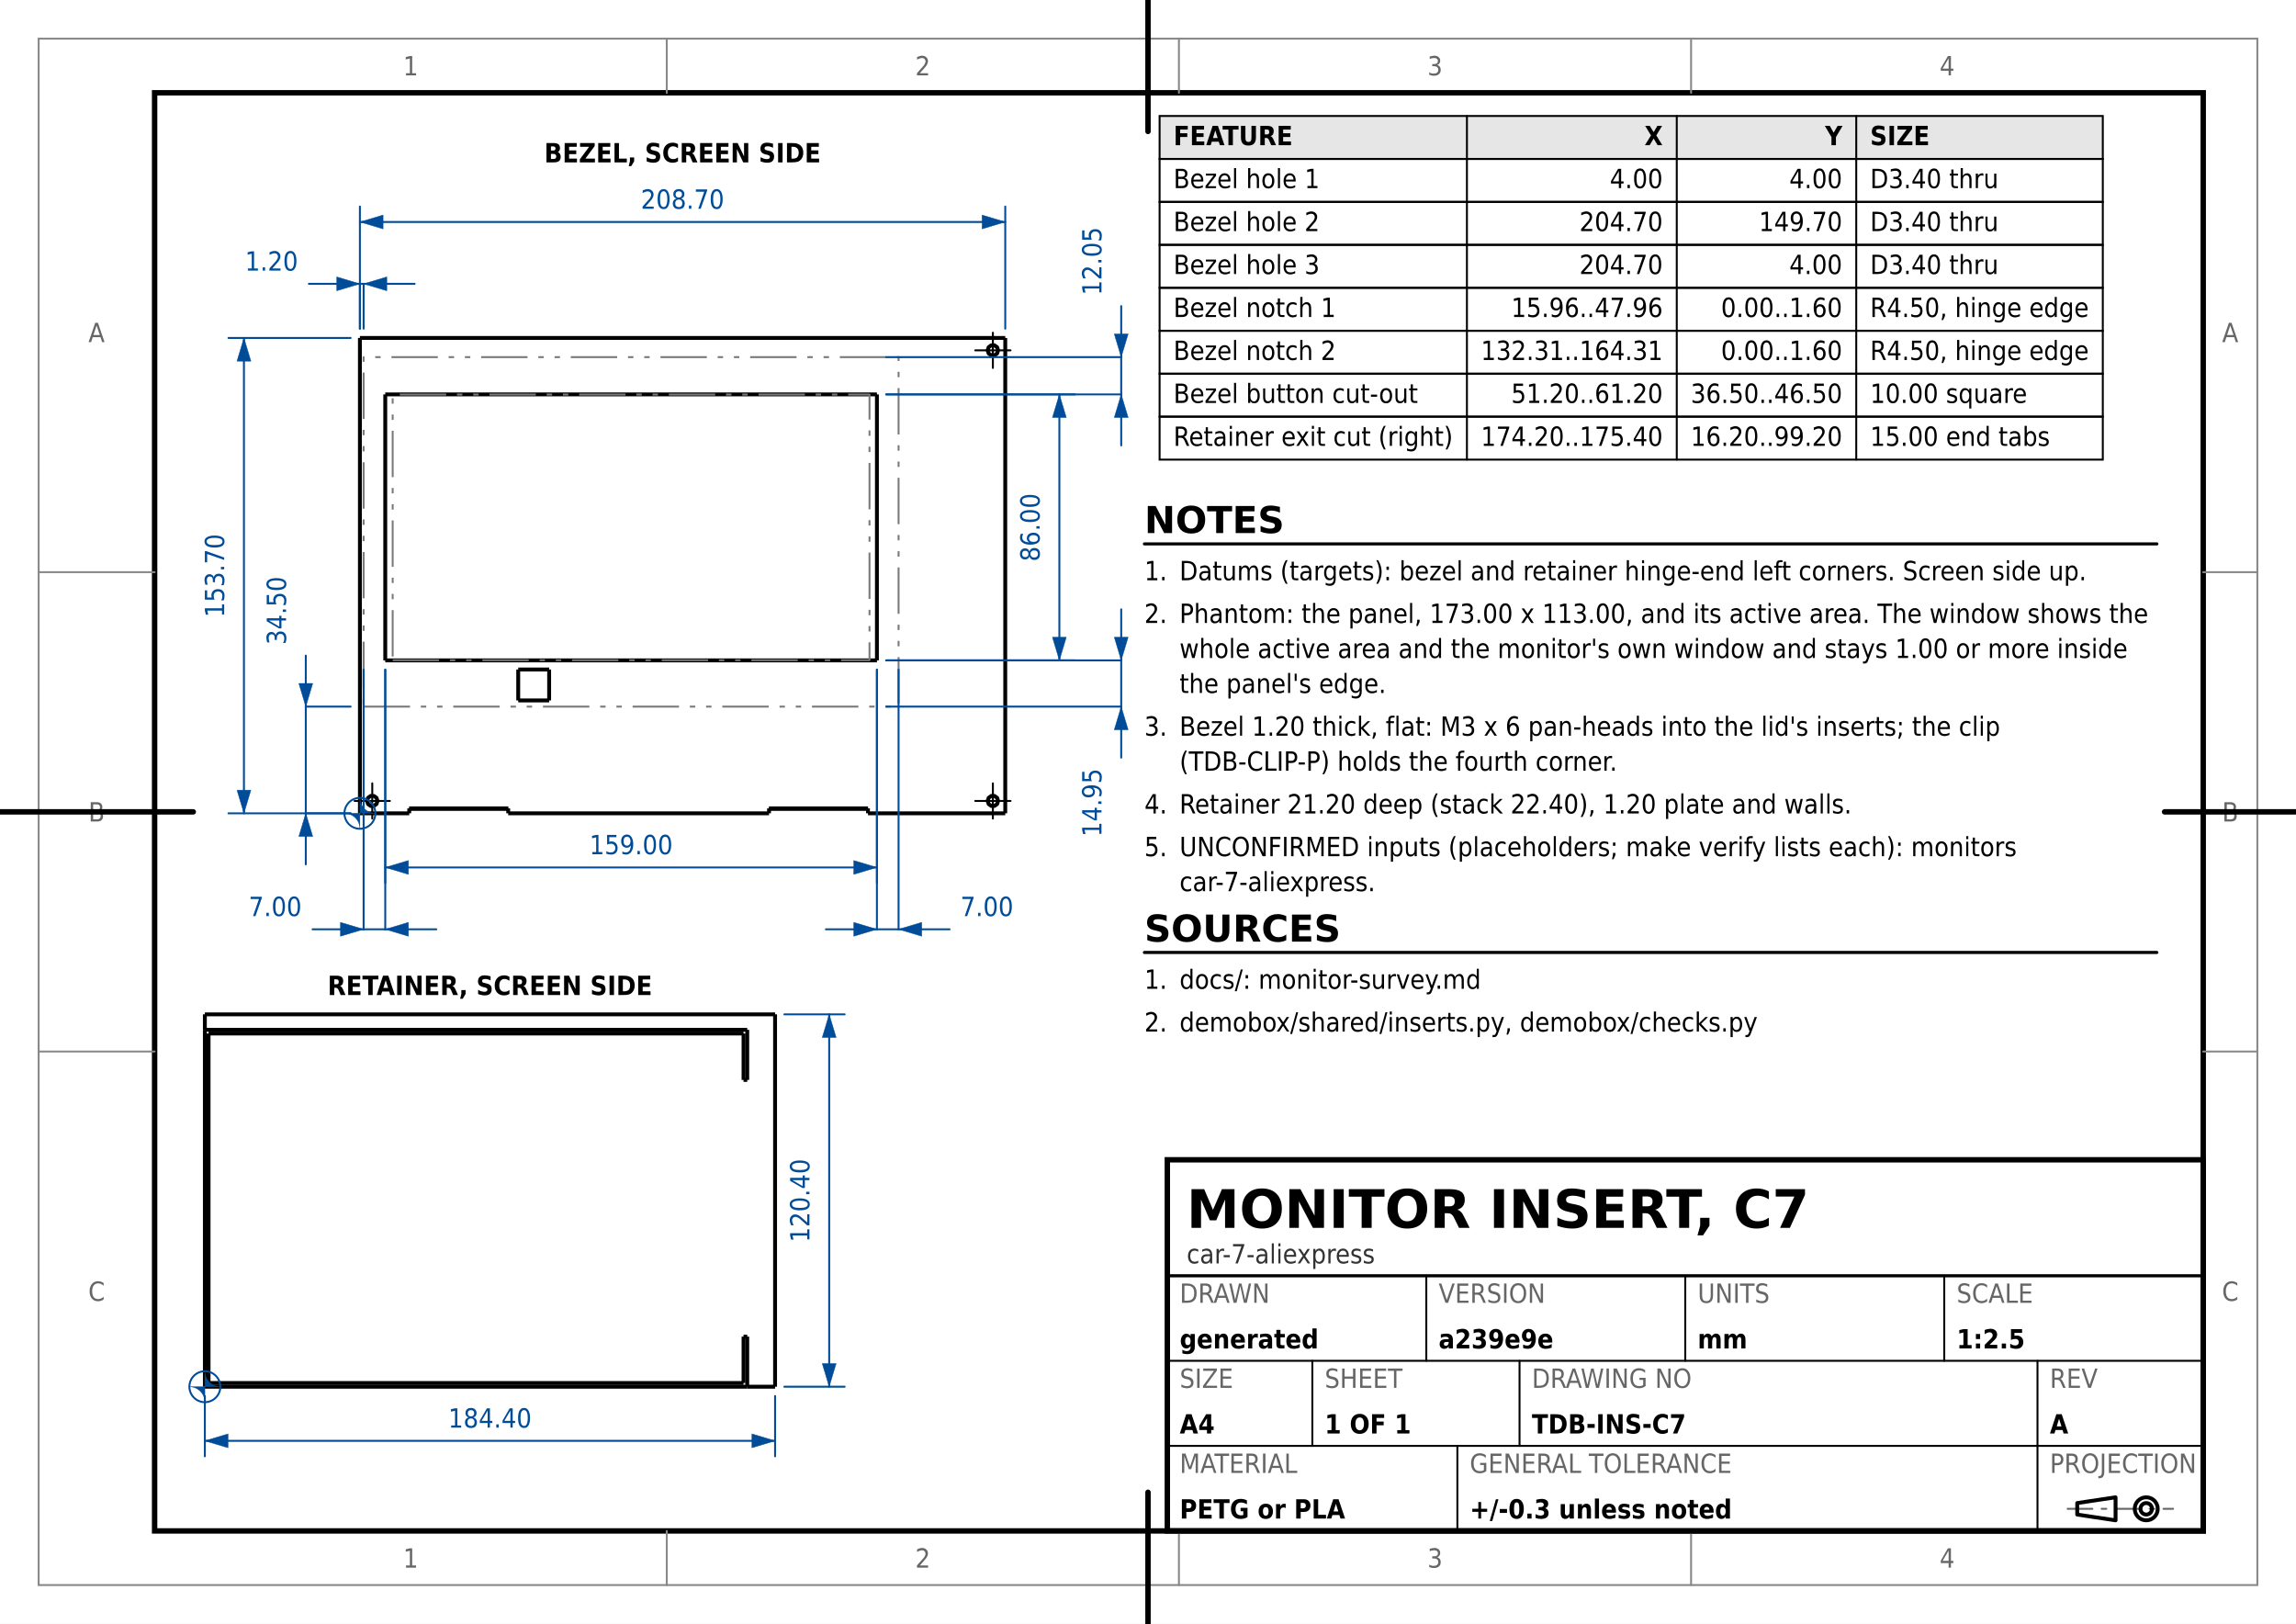
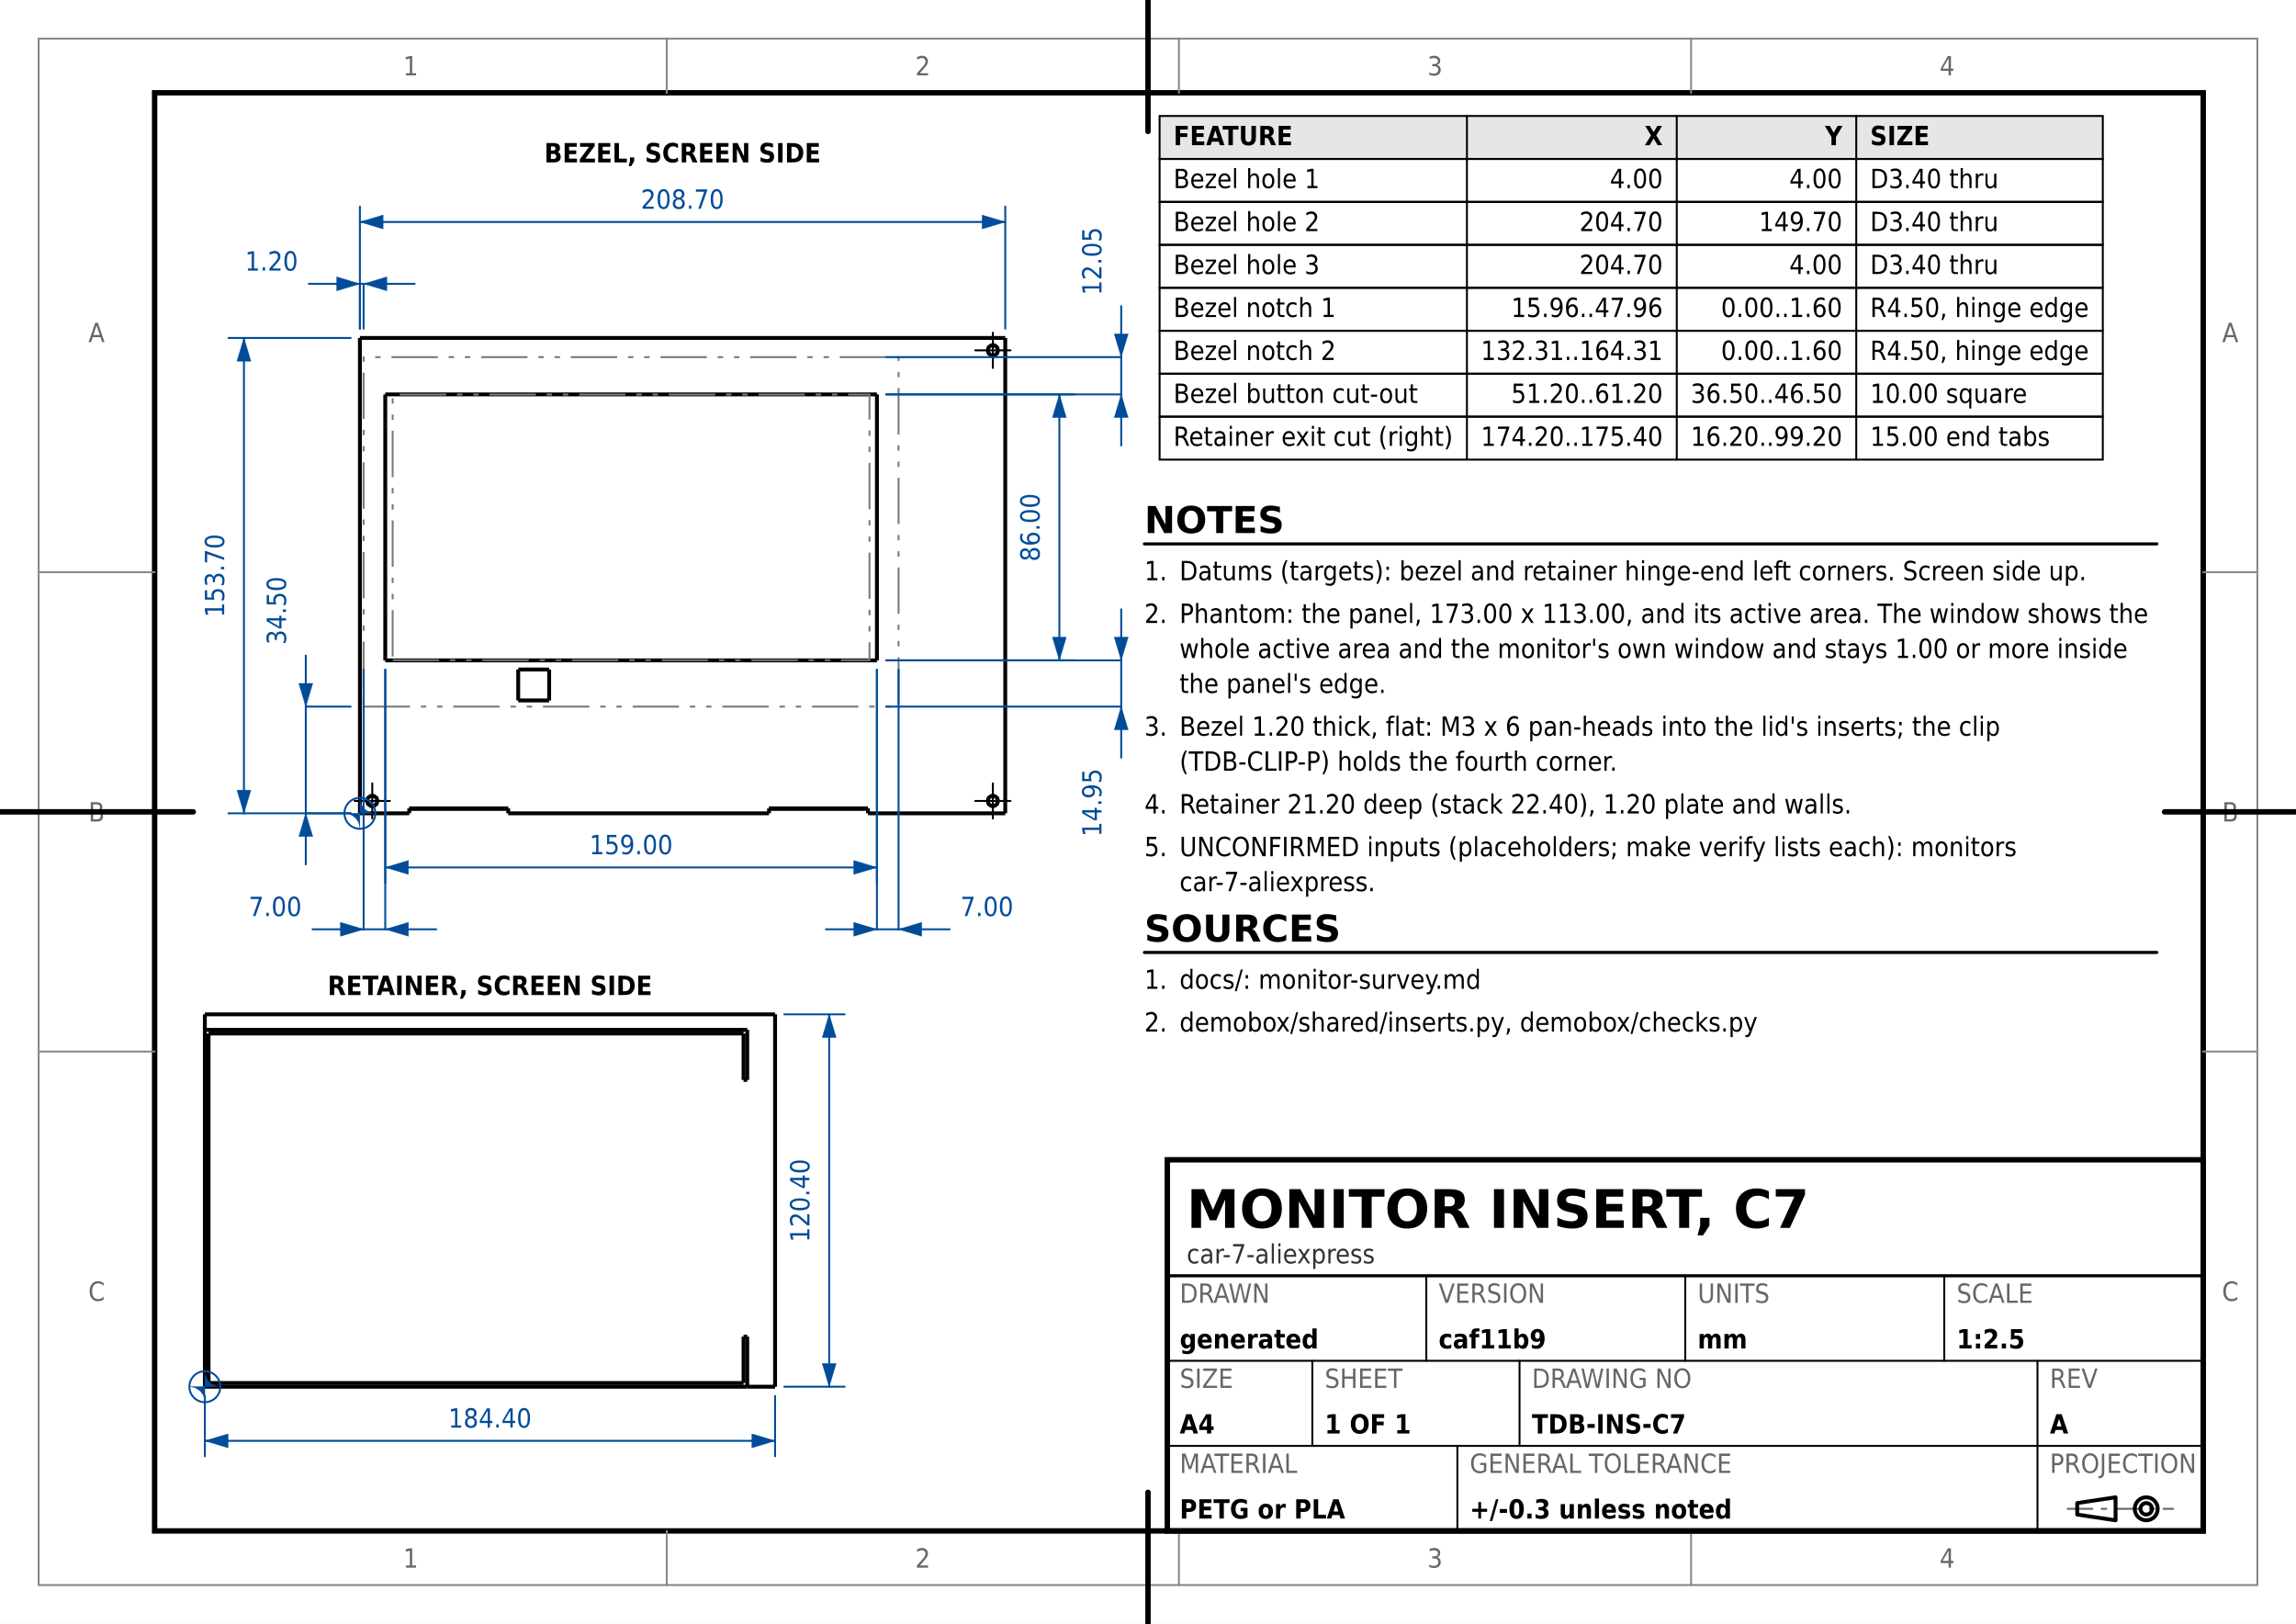
<svg xmlns="http://www.w3.org/2000/svg" version="1.1" width="297mm" height="210mm" viewBox="0 0 297 210">
  <rect width="100%" height="100%" fill="#ffffff" />
  <rect x="5" y="5" width="287" height="200" fill="none" stroke="#888888" stroke-width="0.25" />
  <rect x="20" y="12" width="265" height="186" fill="none" stroke="#000000" stroke-width="0.7" />
  <text x="53.125" y="202.75" font-family="DejaVu Sans Condensed, DejaVu Sans, Liberation Sans, sans-serif" font-size="3.429" fill="#666666" text-anchor="middle">1</text>
  <text x="53.125" y="9.75" font-family="DejaVu Sans Condensed, DejaVu Sans, Liberation Sans, sans-serif" font-size="3.429" fill="#666666" text-anchor="middle">1</text>
  <line x1="86.25" y1="205" x2="86.25" y2="198" stroke="#888888" stroke-width="0.25" stroke-linecap="round" />
  <line x1="86.25" y1="12" x2="86.25" y2="5" stroke="#888888" stroke-width="0.25" stroke-linecap="round" />
  <text x="119.375" y="202.75" font-family="DejaVu Sans Condensed, DejaVu Sans, Liberation Sans, sans-serif" font-size="3.429" fill="#666666" text-anchor="middle">2</text>
  <text x="119.375" y="9.75" font-family="DejaVu Sans Condensed, DejaVu Sans, Liberation Sans, sans-serif" font-size="3.429" fill="#666666" text-anchor="middle">2</text>
  <line x1="152.5" y1="205" x2="152.5" y2="198" stroke="#888888" stroke-width="0.25" stroke-linecap="round" />
  <line x1="152.5" y1="12" x2="152.5" y2="5" stroke="#888888" stroke-width="0.25" stroke-linecap="round" />
  <text x="185.625" y="202.75" font-family="DejaVu Sans Condensed, DejaVu Sans, Liberation Sans, sans-serif" font-size="3.429" fill="#666666" text-anchor="middle">3</text>
  <text x="185.625" y="9.75" font-family="DejaVu Sans Condensed, DejaVu Sans, Liberation Sans, sans-serif" font-size="3.429" fill="#666666" text-anchor="middle">3</text>
  <line x1="218.75" y1="205" x2="218.75" y2="198" stroke="#888888" stroke-width="0.25" stroke-linecap="round" />
  <line x1="218.75" y1="12" x2="218.75" y2="5" stroke="#888888" stroke-width="0.25" stroke-linecap="round" />
  <text x="251.875" y="202.75" font-family="DejaVu Sans Condensed, DejaVu Sans, Liberation Sans, sans-serif" font-size="3.429" fill="#666666" text-anchor="middle">4</text>
  <text x="251.875" y="9.75" font-family="DejaVu Sans Condensed, DejaVu Sans, Liberation Sans, sans-serif" font-size="3.429" fill="#666666" text-anchor="middle">4</text>
  <text x="12.5" y="168.25" font-family="DejaVu Sans Condensed, DejaVu Sans, Liberation Sans, sans-serif" font-size="3.429" fill="#666666" text-anchor="middle">C</text>
  <text x="288.5" y="168.25" font-family="DejaVu Sans Condensed, DejaVu Sans, Liberation Sans, sans-serif" font-size="3.429" fill="#666666" text-anchor="middle">C</text>
  <line x1="5" y1="136" x2="20" y2="136" stroke="#888888" stroke-width="0.25" stroke-linecap="round" />
  <line x1="285" y1="136" x2="292" y2="136" stroke="#888888" stroke-width="0.25" stroke-linecap="round" />
  <text x="12.5" y="106.25" font-family="DejaVu Sans Condensed, DejaVu Sans, Liberation Sans, sans-serif" font-size="3.429" fill="#666666" text-anchor="middle">B</text>
  <text x="288.5" y="106.25" font-family="DejaVu Sans Condensed, DejaVu Sans, Liberation Sans, sans-serif" font-size="3.429" fill="#666666" text-anchor="middle">B</text>
  <line x1="5" y1="74" x2="20" y2="74" stroke="#888888" stroke-width="0.25" stroke-linecap="round" />
  <line x1="285" y1="74" x2="292" y2="74" stroke="#888888" stroke-width="0.25" stroke-linecap="round" />
  <text x="12.5" y="44.25" font-family="DejaVu Sans Condensed, DejaVu Sans, Liberation Sans, sans-serif" font-size="3.429" fill="#666666" text-anchor="middle">A</text>
  <text x="288.5" y="44.25" font-family="DejaVu Sans Condensed, DejaVu Sans, Liberation Sans, sans-serif" font-size="3.429" fill="#666666" text-anchor="middle">A</text>
  <line x1="148.5" y1="210" x2="148.5" y2="193" stroke="#000000" stroke-width="0.7" stroke-linecap="round" />
  <line x1="148.5" y1="17" x2="148.5" y2="0" stroke="#000000" stroke-width="0.7" stroke-linecap="round" />
  <line x1="0" y1="105" x2="25" y2="105" stroke="#000000" stroke-width="0.7" stroke-linecap="round" />
  <line x1="280" y1="105" x2="297" y2="105" stroke="#000000" stroke-width="0.7" stroke-linecap="round" />
  <polyline points="46.555,43.709 46.555,105.189" fill="none" stroke="#000000" stroke-width="0.5" stroke-linejoin="round" />
  <polyline points="46.555,43.709 130.035,43.709" fill="none" stroke="#000000" stroke-width="0.5" stroke-linejoin="round" />
  <polyline points="52.939,104.615 65.739,104.615" fill="none" stroke="#000000" stroke-width="0.5" stroke-linejoin="round" />
  <polyline points="99.479,104.615 112.279,104.615" fill="none" stroke="#000000" stroke-width="0.5" stroke-linejoin="round" />
  <polyline points="46.555,105.189 52.939,105.189" fill="none" stroke="#000000" stroke-width="0.5" stroke-linejoin="round" />
  <polyline points="52.939,104.549 52.939,105.189" fill="none" stroke="#000000" stroke-width="0.5" stroke-linejoin="round" />
  <polyline points="52.939,104.549 65.739,104.549" fill="none" stroke="#000000" stroke-width="0.5" stroke-linejoin="round" />
  <polyline points="65.739,104.549 65.739,105.189" fill="none" stroke="#000000" stroke-width="0.5" stroke-linejoin="round" />
  <polyline points="65.739,105.189 99.479,105.189" fill="none" stroke="#000000" stroke-width="0.5" stroke-linejoin="round" />
  <polyline points="99.479,104.549 99.479,105.189" fill="none" stroke="#000000" stroke-width="0.5" stroke-linejoin="round" />
  <polyline points="99.479,104.549 112.279,104.549" fill="none" stroke="#000000" stroke-width="0.5" stroke-linejoin="round" />
  <polyline points="112.279,104.549 112.279,105.189" fill="none" stroke="#000000" stroke-width="0.5" stroke-linejoin="round" />
  <polyline points="112.279,105.189 130.035,105.189" fill="none" stroke="#000000" stroke-width="0.5" stroke-linejoin="round" />
  <polyline points="130.035,43.709 130.035,105.189" fill="none" stroke="#000000" stroke-width="0.5" stroke-linejoin="round" />
  <polyline points="113.435,51.009 49.835,51.009" fill="none" stroke="#000000" stroke-width="0.5" stroke-linejoin="round" />
  <polyline points="113.435,51.009 113.435,85.409" fill="none" stroke="#000000" stroke-width="0.5" stroke-linejoin="round" />
  <polyline points="49.835,51.009 49.835,85.409" fill="none" stroke="#000000" stroke-width="0.5" stroke-linejoin="round" />
  <polyline points="113.435,85.409 49.835,85.409" fill="none" stroke="#000000" stroke-width="0.5" stroke-linejoin="round" />
  <polyline points="129.115,45.309 128.985,44.91 128.645,44.663 128.225,44.663 127.885,44.91 127.755,45.309 127.885,45.709 128.225,45.956 128.645,45.956 128.985,45.709 129.115,45.309" fill="none" stroke="#000000" stroke-width="0.5" stroke-linejoin="round" />
  <polyline points="71.035,86.589 67.035,86.589" fill="none" stroke="#000000" stroke-width="0.5" stroke-linejoin="round" />
  <polyline points="71.035,86.589 71.035,90.589" fill="none" stroke="#000000" stroke-width="0.5" stroke-linejoin="round" />
  <polyline points="67.035,86.589 67.035,90.589" fill="none" stroke="#000000" stroke-width="0.5" stroke-linejoin="round" />
  <polyline points="71.035,90.589 67.035,90.589" fill="none" stroke="#000000" stroke-width="0.5" stroke-linejoin="round" />
  <polyline points="48.835,103.589 48.705,103.19 48.365,102.943 47.944,102.943 47.605,103.19 47.475,103.589 47.605,103.989 47.944,104.236 48.365,104.236 48.705,103.989 48.835,103.589" fill="none" stroke="#000000" stroke-width="0.5" stroke-linejoin="round" />
  <polyline points="129.115,103.589 128.985,103.19 128.645,102.943 128.225,102.943 127.885,103.19 127.755,103.589 127.885,103.989 128.225,104.236 128.645,104.236 128.985,103.989 129.115,103.589" fill="none" stroke="#000000" stroke-width="0.5" stroke-linejoin="round" />
  <polyline points="26.5,131.189 26.5,133.189" fill="none" stroke="#000000" stroke-width="0.5" stroke-linejoin="round" />
  <polyline points="26.5,133.189 26.5,179.349" fill="none" stroke="#000000" stroke-width="0.5" stroke-linejoin="round" />
  <polyline points="96.66,179.349 100.26,179.349" fill="none" stroke="#000000" stroke-width="0.5" stroke-linejoin="round" />
  <polyline points="26.5,179.349 96.66,179.349" fill="none" stroke="#000000" stroke-width="0.5" stroke-linejoin="round" />
  <polyline points="100.26,131.189 100.26,179.349" fill="none" stroke="#000000" stroke-width="0.5" stroke-linejoin="round" />
  <polyline points="96.66,172.869 96.66,179.349" fill="none" stroke="#000000" stroke-width="0.5" stroke-linejoin="round" />
  <polyline points="96.66,172.869 96.18,172.869" fill="none" stroke="#000000" stroke-width="0.5" stroke-linejoin="round" />
  <polyline points="96.18,172.869 96.18,178.869" fill="none" stroke="#000000" stroke-width="0.5" stroke-linejoin="round" />
  <polyline points="96.18,178.869 26.98,178.869" fill="none" stroke="#000000" stroke-width="0.5" stroke-linejoin="round" />
  <polyline points="26.98,133.669 26.98,178.869" fill="none" stroke="#000000" stroke-width="0.5" stroke-linejoin="round" />
  <polyline points="96.18,133.669 26.98,133.669" fill="none" stroke="#000000" stroke-width="0.5" stroke-linejoin="round" />
  <polyline points="96.18,133.669 96.18,139.669" fill="none" stroke="#000000" stroke-width="0.5" stroke-linejoin="round" />
  <polyline points="96.66,139.669 96.18,139.669" fill="none" stroke="#000000" stroke-width="0.5" stroke-linejoin="round" />
  <polyline points="96.66,133.189 96.66,139.669" fill="none" stroke="#000000" stroke-width="0.5" stroke-linejoin="round" />
  <polyline points="26.5,133.189 96.66,133.189" fill="none" stroke="#000000" stroke-width="0.5" stroke-linejoin="round" />
  <polyline points="26.5,131.189 100.26,131.189" fill="none" stroke="#000000" stroke-width="0.5" stroke-linejoin="round" />
  <polyline points="47.035,91.389 116.235,91.389 116.235,46.189 47.035,46.189 47.035,91.389" fill="none" stroke="#7a7a7a" stroke-width="0.25" stroke-linejoin="round" stroke-dasharray="6.0,1.4,0.7,1.4,0.7,1.4" />
  <polyline points="50.795,85.389 112.475,85.389 112.475,51.029 50.795,51.029 50.795,85.389" fill="none" stroke="#7a7a7a" stroke-width="0.25" stroke-linejoin="round" stroke-dasharray="6.0,1.4,0.7,1.4,0.7,1.4" />
  <line x1="45.875" y1="103.589" x2="50.435" y2="103.589" stroke="#000000" stroke-width="0.25" stroke-linecap="round" />
  <line x1="48.155" y1="105.869" x2="48.155" y2="101.309" stroke="#000000" stroke-width="0.25" stroke-linecap="round" />
  <line x1="126.155" y1="45.309" x2="130.715" y2="45.309" stroke="#000000" stroke-width="0.25" stroke-linecap="round" />
  <line x1="128.435" y1="47.589" x2="128.435" y2="43.029" stroke="#000000" stroke-width="0.25" stroke-linecap="round" />
  <line x1="126.155" y1="103.589" x2="130.715" y2="103.589" stroke="#000000" stroke-width="0.25" stroke-linecap="round" />
  <line x1="128.435" y1="105.869" x2="128.435" y2="101.309" stroke="#000000" stroke-width="0.25" stroke-linecap="round" />
  <circle cx="46.555" cy="105.189" r="2" fill="none" stroke="#004c99" stroke-width="0.25" />
  <path d="M 46.555 105.189 L 48.555 105.189 A 2.0 2.0 0 0 1 46.555 103.189 Z" fill="#004c99" stroke="#004c99" stroke-width="0.05" stroke-linejoin="round" stroke-linecap="round" />
  <path d="M 46.555 105.189 L 44.555 105.189 A 2.0 2.0 0 0 1 46.555 107.189 Z" fill="#004c99" stroke="#004c99" stroke-width="0.05" stroke-linejoin="round" stroke-linecap="round" />
  <circle cx="26.5" cy="179.349" r="2" fill="none" stroke="#004c99" stroke-width="0.25" />
  <path d="M 26.5 179.349 L 28.5 179.349 A 2.0 2.0 0 0 1 26.5 177.349 Z" fill="#004c99" stroke="#004c99" stroke-width="0.05" stroke-linejoin="round" stroke-linecap="round" />
  <path d="M 26.5 179.349 L 24.5 179.349 A 2.0 2.0 0 0 1 26.5 181.349 Z" fill="#004c99" stroke="#004c99" stroke-width="0.05" stroke-linejoin="round" stroke-linecap="round" />
  <line x1="49.835" y1="86.609" x2="49.835" y2="114.189" stroke="#004c99" stroke-width="0.25" stroke-linecap="round" />
  <line x1="113.435" y1="86.609" x2="113.435" y2="114.189" stroke="#004c99" stroke-width="0.25" stroke-linecap="round" />
  <line x1="49.835" y1="112.189" x2="113.435" y2="112.189" stroke="#004c99" stroke-width="0.25" stroke-linecap="round" />
  <polygon points="49.835,112.189 52.835,113.089 52.835,111.289" fill="#004c99" stroke="#004c99" stroke-width="0.05" stroke-linejoin="round" />
  <polygon points="113.435,112.189 110.435,111.289 110.435,113.089" fill="#004c99" stroke="#004c99" stroke-width="0.05" stroke-linejoin="round" />
  <text x="81.635" y="110.48" font-family="DejaVu Sans Condensed, DejaVu Sans, Liberation Sans, sans-serif" font-size="3.429" fill="#004c99" text-anchor="middle">159.00</text>
  <line x1="47.035" y1="86.609" x2="47.035" y2="120.189" stroke="#004c99" stroke-width="0.25" stroke-linecap="round" />
  <line x1="49.835" y1="86.609" x2="49.835" y2="120.189" stroke="#004c99" stroke-width="0.25" stroke-linecap="round" />
  <line x1="47.035" y1="120.189" x2="49.835" y2="120.189" stroke="#004c99" stroke-width="0.25" stroke-linecap="round" />
  <polygon points="47.035,120.189 44.035,119.289 44.035,121.089" fill="#004c99" stroke="#004c99" stroke-width="0.05" stroke-linejoin="round" />
  <polygon points="49.835,120.189 52.835,121.089 52.835,119.289" fill="#004c99" stroke="#004c99" stroke-width="0.05" stroke-linejoin="round" />
  <line x1="40.435" y1="120.189" x2="47.035" y2="120.189" stroke="#004c99" stroke-width="0.25" stroke-linecap="round" />
  <line x1="49.835" y1="120.189" x2="56.435" y2="120.189" stroke="#004c99" stroke-width="0.25" stroke-linecap="round" />
  <text x="39.035" y="118.48" font-family="DejaVu Sans Condensed, DejaVu Sans, Liberation Sans, sans-serif" font-size="3.429" fill="#004c99" text-anchor="end">7.00</text>
  <line x1="113.435" y1="86.609" x2="113.435" y2="120.189" stroke="#004c99" stroke-width="0.25" stroke-linecap="round" />
  <line x1="116.235" y1="86.609" x2="116.235" y2="120.189" stroke="#004c99" stroke-width="0.25" stroke-linecap="round" />
  <line x1="113.435" y1="120.189" x2="116.235" y2="120.189" stroke="#004c99" stroke-width="0.25" stroke-linecap="round" />
  <polygon points="113.435,120.189 110.435,119.289 110.435,121.089" fill="#004c99" stroke="#004c99" stroke-width="0.05" stroke-linejoin="round" />
  <polygon points="116.235,120.189 119.235,121.089 119.235,119.289" fill="#004c99" stroke="#004c99" stroke-width="0.05" stroke-linejoin="round" />
  <line x1="106.835" y1="120.189" x2="113.435" y2="120.189" stroke="#004c99" stroke-width="0.25" stroke-linecap="round" />
  <line x1="116.235" y1="120.189" x2="122.835" y2="120.189" stroke="#004c99" stroke-width="0.25" stroke-linecap="round" />
  <text x="124.235" y="118.48" font-family="DejaVu Sans Condensed, DejaVu Sans, Liberation Sans, sans-serif" font-size="3.429" fill="#004c99" text-anchor="start">7.00</text>
  <line x1="114.635" y1="85.409" x2="139.035" y2="85.409" stroke="#004c99" stroke-width="0.25" stroke-linecap="round" />
  <line x1="114.635" y1="51.009" x2="139.035" y2="51.009" stroke="#004c99" stroke-width="0.25" stroke-linecap="round" />
  <line x1="137.035" y1="85.409" x2="137.035" y2="51.009" stroke="#004c99" stroke-width="0.25" stroke-linecap="round" />
  <polygon points="137.035,85.409 137.935,82.409 136.135,82.409" fill="#004c99" stroke="#004c99" stroke-width="0.05" stroke-linejoin="round" />
  <polygon points="137.035,51.009 136.135,54.009 137.935,54.009" fill="#004c99" stroke="#004c99" stroke-width="0.05" stroke-linejoin="round" />
  <text x="134.48" y="68.209" font-family="DejaVu Sans Condensed, DejaVu Sans, Liberation Sans, sans-serif" font-size="3.429" fill="#004c99" text-anchor="middle" transform="rotate(-90 134.48 68.2093)">86.00</text>
  <line x1="114.635" y1="91.389" x2="145.035" y2="91.389" stroke="#004c99" stroke-width="0.25" stroke-linecap="round" />
  <line x1="114.635" y1="85.409" x2="145.035" y2="85.409" stroke="#004c99" stroke-width="0.25" stroke-linecap="round" />
  <line x1="145.035" y1="91.389" x2="145.035" y2="85.409" stroke="#004c99" stroke-width="0.25" stroke-linecap="round" />
  <polygon points="145.035,91.389 144.135,94.389 145.935,94.389" fill="#004c99" stroke="#004c99" stroke-width="0.05" stroke-linejoin="round" />
  <polygon points="145.035,85.409 145.935,82.409 144.135,82.409" fill="#004c99" stroke="#004c99" stroke-width="0.05" stroke-linejoin="round" />
  <line x1="145.035" y1="97.989" x2="145.035" y2="91.389" stroke="#004c99" stroke-width="0.25" stroke-linecap="round" />
  <line x1="145.035" y1="85.409" x2="145.035" y2="78.809" stroke="#004c99" stroke-width="0.25" stroke-linecap="round" />
  <text x="142.48" y="99.389" font-family="DejaVu Sans Condensed, DejaVu Sans, Liberation Sans, sans-serif" font-size="3.429" fill="#004c99" text-anchor="end" transform="rotate(-90 142.48 99.3893)">14.95</text>
  <line x1="114.635" y1="51.009" x2="145.035" y2="51.009" stroke="#004c99" stroke-width="0.25" stroke-linecap="round" />
  <line x1="114.635" y1="46.189" x2="145.035" y2="46.189" stroke="#004c99" stroke-width="0.25" stroke-linecap="round" />
  <line x1="145.035" y1="51.009" x2="145.035" y2="46.189" stroke="#004c99" stroke-width="0.25" stroke-linecap="round" />
  <polygon points="145.035,51.009 144.135,54.009 145.935,54.009" fill="#004c99" stroke="#004c99" stroke-width="0.05" stroke-linejoin="round" />
  <polygon points="145.035,46.189 145.935,43.189 144.135,43.189" fill="#004c99" stroke="#004c99" stroke-width="0.05" stroke-linejoin="round" />
  <line x1="145.035" y1="57.609" x2="145.035" y2="51.009" stroke="#004c99" stroke-width="0.25" stroke-linecap="round" />
  <line x1="145.035" y1="46.189" x2="145.035" y2="39.589" stroke="#004c99" stroke-width="0.25" stroke-linecap="round" />
  <text x="142.48" y="38.189" font-family="DejaVu Sans Condensed, DejaVu Sans, Liberation Sans, sans-serif" font-size="3.429" fill="#004c99" text-anchor="start" transform="rotate(-90 142.48 38.1893)">12.05</text>
  <line x1="45.355" y1="105.189" x2="39.555" y2="105.189" stroke="#004c99" stroke-width="0.25" stroke-linecap="round" />
  <line x1="45.355" y1="91.389" x2="39.555" y2="91.389" stroke="#004c99" stroke-width="0.25" stroke-linecap="round" />
  <line x1="39.555" y1="105.189" x2="39.555" y2="91.389" stroke="#004c99" stroke-width="0.25" stroke-linecap="round" />
  <polygon points="39.555,105.189 38.655,108.189 40.455,108.189" fill="#004c99" stroke="#004c99" stroke-width="0.05" stroke-linejoin="round" />
  <polygon points="39.555,91.389 40.455,88.389 38.655,88.389" fill="#004c99" stroke="#004c99" stroke-width="0.05" stroke-linejoin="round" />
  <line x1="39.555" y1="111.789" x2="39.555" y2="105.189" stroke="#004c99" stroke-width="0.25" stroke-linecap="round" />
  <line x1="39.555" y1="91.389" x2="39.555" y2="84.789" stroke="#004c99" stroke-width="0.25" stroke-linecap="round" />
  <text x="37" y="83.389" font-family="DejaVu Sans Condensed, DejaVu Sans, Liberation Sans, sans-serif" font-size="3.429" fill="#004c99" text-anchor="start" transform="rotate(-90 37 83.3893)">34.50</text>
  <line x1="46.555" y1="42.509" x2="46.555" y2="36.709" stroke="#004c99" stroke-width="0.25" stroke-linecap="round" />
  <line x1="47.035" y1="42.509" x2="47.035" y2="36.709" stroke="#004c99" stroke-width="0.25" stroke-linecap="round" />
  <line x1="46.555" y1="36.709" x2="47.035" y2="36.709" stroke="#004c99" stroke-width="0.25" stroke-linecap="round" />
  <polygon points="46.555,36.709 43.555,35.809 43.555,37.609" fill="#004c99" stroke="#004c99" stroke-width="0.05" stroke-linejoin="round" />
  <polygon points="47.035,36.709 50.035,37.609 50.035,35.809" fill="#004c99" stroke="#004c99" stroke-width="0.05" stroke-linejoin="round" />
  <line x1="39.955" y1="36.709" x2="46.555" y2="36.709" stroke="#004c99" stroke-width="0.25" stroke-linecap="round" />
  <line x1="47.035" y1="36.709" x2="53.635" y2="36.709" stroke="#004c99" stroke-width="0.25" stroke-linecap="round" />
  <text x="38.555" y="35" font-family="DejaVu Sans Condensed, DejaVu Sans, Liberation Sans, sans-serif" font-size="3.429" fill="#004c99" text-anchor="end">1.20</text>
  <line x1="46.555" y1="42.509" x2="46.555" y2="26.709" stroke="#004c99" stroke-width="0.25" stroke-linecap="round" />
  <line x1="130.035" y1="42.509" x2="130.035" y2="26.709" stroke="#004c99" stroke-width="0.25" stroke-linecap="round" />
  <line x1="46.555" y1="28.709" x2="130.035" y2="28.709" stroke="#004c99" stroke-width="0.25" stroke-linecap="round" />
  <polygon points="46.555,28.709 49.555,29.609 49.555,27.809" fill="#004c99" stroke="#004c99" stroke-width="0.05" stroke-linejoin="round" />
  <polygon points="130.035,28.709 127.035,27.809 127.035,29.609" fill="#004c99" stroke="#004c99" stroke-width="0.05" stroke-linejoin="round" />
  <text x="88.295" y="27" font-family="DejaVu Sans Condensed, DejaVu Sans, Liberation Sans, sans-serif" font-size="3.429" fill="#004c99" text-anchor="middle">208.70</text>
  <line x1="45.355" y1="105.189" x2="29.555" y2="105.189" stroke="#004c99" stroke-width="0.25" stroke-linecap="round" />
  <line x1="45.355" y1="43.709" x2="29.555" y2="43.709" stroke="#004c99" stroke-width="0.25" stroke-linecap="round" />
  <line x1="31.555" y1="105.189" x2="31.555" y2="43.709" stroke="#004c99" stroke-width="0.25" stroke-linecap="round" />
  <polygon points="31.555,105.189 32.455,102.189 30.655,102.189" fill="#004c99" stroke="#004c99" stroke-width="0.05" stroke-linejoin="round" />
  <polygon points="31.555,43.709 30.655,46.709 32.455,46.709" fill="#004c99" stroke="#004c99" stroke-width="0.05" stroke-linejoin="round" />
  <text x="29" y="74.449" font-family="DejaVu Sans Condensed, DejaVu Sans, Liberation Sans, sans-serif" font-size="3.429" fill="#004c99" text-anchor="middle" transform="rotate(-90 29 74.4493)">153.70</text>
  <text x="88.295" y="21" font-family="DejaVu Sans Condensed, DejaVu Sans, Liberation Sans, sans-serif" font-size="3.429" fill="#000000" text-anchor="middle" font-weight="bold">BEZEL, SCREEN SIDE</text>
  <line x1="26.5" y1="180.549" x2="26.5" y2="188.349" stroke="#004c99" stroke-width="0.25" stroke-linecap="round" />
  <line x1="100.26" y1="180.549" x2="100.26" y2="188.349" stroke="#004c99" stroke-width="0.25" stroke-linecap="round" />
  <line x1="26.5" y1="186.349" x2="100.26" y2="186.349" stroke="#004c99" stroke-width="0.25" stroke-linecap="round" />
  <polygon points="26.5,186.349 29.5,187.249 29.5,185.449" fill="#004c99" stroke="#004c99" stroke-width="0.05" stroke-linejoin="round" />
  <polygon points="100.26,186.349 97.26,185.449 97.26,187.249" fill="#004c99" stroke="#004c99" stroke-width="0.05" stroke-linejoin="round" />
  <text x="63.38" y="184.64" font-family="DejaVu Sans Condensed, DejaVu Sans, Liberation Sans, sans-serif" font-size="3.429" fill="#004c99" text-anchor="middle">184.40</text>
  <line x1="101.46" y1="179.349" x2="109.26" y2="179.349" stroke="#004c99" stroke-width="0.25" stroke-linecap="round" />
  <line x1="101.46" y1="131.189" x2="109.26" y2="131.189" stroke="#004c99" stroke-width="0.25" stroke-linecap="round" />
  <line x1="107.26" y1="179.349" x2="107.26" y2="131.189" stroke="#004c99" stroke-width="0.25" stroke-linecap="round" />
  <polygon points="107.26,179.349 108.16,176.349 106.36,176.349" fill="#004c99" stroke="#004c99" stroke-width="0.05" stroke-linejoin="round" />
  <polygon points="107.26,131.189 106.36,134.189 108.16,134.189" fill="#004c99" stroke="#004c99" stroke-width="0.05" stroke-linejoin="round" />
  <text x="104.705" y="155.269" font-family="DejaVu Sans Condensed, DejaVu Sans, Liberation Sans, sans-serif" font-size="3.429" fill="#004c99" text-anchor="middle" transform="rotate(-90 104.7053 155.2693)">120.40</text>
  <text x="63.38" y="128.689" font-family="DejaVu Sans Condensed, DejaVu Sans, Liberation Sans, sans-serif" font-size="3.429" fill="#000000" text-anchor="middle" font-weight="bold">RETAINER, SCREEN SIDE</text>
  <rect x="150" y="15" width="122.009" height="5.556" fill="#e6e6e6" stroke="#000000" stroke-width="0.25" />
  <text x="151.8" y="18.778" font-family="DejaVu Sans Condensed, DejaVu Sans, Liberation Sans, sans-serif" font-size="3.429" fill="#000000" text-anchor="start" font-weight="bold">FEATURE</text>
  <text x="215.098" y="18.778" font-family="DejaVu Sans Condensed, DejaVu Sans, Liberation Sans, sans-serif" font-size="3.429" fill="#000000" text-anchor="end" font-weight="bold">X</text>
  <text x="238.316" y="18.778" font-family="DejaVu Sans Condensed, DejaVu Sans, Liberation Sans, sans-serif" font-size="3.429" fill="#000000" text-anchor="end" font-weight="bold">Y</text>
  <text x="241.916" y="18.778" font-family="DejaVu Sans Condensed, DejaVu Sans, Liberation Sans, sans-serif" font-size="3.429" fill="#000000" text-anchor="start" font-weight="bold">SIZE</text>
  <rect x="150" y="20.556" width="122.009" height="5.556" fill="none" stroke="#000000" stroke-width="0.25" />
  <text x="151.8" y="24.333" font-family="DejaVu Sans Condensed, DejaVu Sans, Liberation Sans, sans-serif" font-size="3.429" fill="#000000" text-anchor="start">Bezel hole 1</text>
  <text x="215.098" y="24.333" font-family="DejaVu Sans Condensed, DejaVu Sans, Liberation Sans, sans-serif" font-size="3.429" fill="#000000" text-anchor="end">4.00</text>
  <text x="238.316" y="24.333" font-family="DejaVu Sans Condensed, DejaVu Sans, Liberation Sans, sans-serif" font-size="3.429" fill="#000000" text-anchor="end">4.00</text>
  <text x="241.916" y="24.333" font-family="DejaVu Sans Condensed, DejaVu Sans, Liberation Sans, sans-serif" font-size="3.429" fill="#000000" text-anchor="start">D3.40 thru</text>
  <rect x="150" y="26.111" width="122.009" height="5.556" fill="none" stroke="#000000" stroke-width="0.25" />
  <text x="151.8" y="29.889" font-family="DejaVu Sans Condensed, DejaVu Sans, Liberation Sans, sans-serif" font-size="3.429" fill="#000000" text-anchor="start">Bezel hole 2</text>
  <text x="215.098" y="29.889" font-family="DejaVu Sans Condensed, DejaVu Sans, Liberation Sans, sans-serif" font-size="3.429" fill="#000000" text-anchor="end">204.70</text>
  <text x="238.316" y="29.889" font-family="DejaVu Sans Condensed, DejaVu Sans, Liberation Sans, sans-serif" font-size="3.429" fill="#000000" text-anchor="end">149.70</text>
  <text x="241.916" y="29.889" font-family="DejaVu Sans Condensed, DejaVu Sans, Liberation Sans, sans-serif" font-size="3.429" fill="#000000" text-anchor="start">D3.40 thru</text>
  <rect x="150" y="31.667" width="122.009" height="5.556" fill="none" stroke="#000000" stroke-width="0.25" />
  <text x="151.8" y="35.444" font-family="DejaVu Sans Condensed, DejaVu Sans, Liberation Sans, sans-serif" font-size="3.429" fill="#000000" text-anchor="start">Bezel hole 3</text>
  <text x="215.098" y="35.444" font-family="DejaVu Sans Condensed, DejaVu Sans, Liberation Sans, sans-serif" font-size="3.429" fill="#000000" text-anchor="end">204.70</text>
  <text x="238.316" y="35.444" font-family="DejaVu Sans Condensed, DejaVu Sans, Liberation Sans, sans-serif" font-size="3.429" fill="#000000" text-anchor="end">4.00</text>
  <text x="241.916" y="35.444" font-family="DejaVu Sans Condensed, DejaVu Sans, Liberation Sans, sans-serif" font-size="3.429" fill="#000000" text-anchor="start">D3.40 thru</text>
  <rect x="150" y="37.222" width="122.009" height="5.556" fill="none" stroke="#000000" stroke-width="0.25" />
  <text x="151.8" y="41" font-family="DejaVu Sans Condensed, DejaVu Sans, Liberation Sans, sans-serif" font-size="3.429" fill="#000000" text-anchor="start">Bezel notch 1</text>
  <text x="215.098" y="41" font-family="DejaVu Sans Condensed, DejaVu Sans, Liberation Sans, sans-serif" font-size="3.429" fill="#000000" text-anchor="end">15.96..47.96</text>
  <text x="238.316" y="41" font-family="DejaVu Sans Condensed, DejaVu Sans, Liberation Sans, sans-serif" font-size="3.429" fill="#000000" text-anchor="end">0.00..1.60</text>
  <text x="241.916" y="41" font-family="DejaVu Sans Condensed, DejaVu Sans, Liberation Sans, sans-serif" font-size="3.429" fill="#000000" text-anchor="start">R4.50, hinge edge</text>
  <rect x="150" y="42.778" width="122.009" height="5.556" fill="none" stroke="#000000" stroke-width="0.25" />
  <text x="151.8" y="46.556" font-family="DejaVu Sans Condensed, DejaVu Sans, Liberation Sans, sans-serif" font-size="3.429" fill="#000000" text-anchor="start">Bezel notch 2</text>
  <text x="215.098" y="46.556" font-family="DejaVu Sans Condensed, DejaVu Sans, Liberation Sans, sans-serif" font-size="3.429" fill="#000000" text-anchor="end">132.31..164.31</text>
  <text x="238.316" y="46.556" font-family="DejaVu Sans Condensed, DejaVu Sans, Liberation Sans, sans-serif" font-size="3.429" fill="#000000" text-anchor="end">0.00..1.60</text>
  <text x="241.916" y="46.556" font-family="DejaVu Sans Condensed, DejaVu Sans, Liberation Sans, sans-serif" font-size="3.429" fill="#000000" text-anchor="start">R4.50, hinge edge</text>
  <rect x="150" y="48.333" width="122.009" height="5.556" fill="none" stroke="#000000" stroke-width="0.25" />
  <text x="151.8" y="52.111" font-family="DejaVu Sans Condensed, DejaVu Sans, Liberation Sans, sans-serif" font-size="3.429" fill="#000000" text-anchor="start">Bezel button cut-out</text>
  <text x="215.098" y="52.111" font-family="DejaVu Sans Condensed, DejaVu Sans, Liberation Sans, sans-serif" font-size="3.429" fill="#000000" text-anchor="end">51.20..61.20</text>
  <text x="238.316" y="52.111" font-family="DejaVu Sans Condensed, DejaVu Sans, Liberation Sans, sans-serif" font-size="3.429" fill="#000000" text-anchor="end">36.50..46.50</text>
  <text x="241.916" y="52.111" font-family="DejaVu Sans Condensed, DejaVu Sans, Liberation Sans, sans-serif" font-size="3.429" fill="#000000" text-anchor="start">10.00 square</text>
  <rect x="150" y="53.889" width="122.009" height="5.556" fill="none" stroke="#000000" stroke-width="0.25" />
  <text x="151.8" y="57.667" font-family="DejaVu Sans Condensed, DejaVu Sans, Liberation Sans, sans-serif" font-size="3.429" fill="#000000" text-anchor="start">Retainer exit cut (right)</text>
  <text x="215.098" y="57.667" font-family="DejaVu Sans Condensed, DejaVu Sans, Liberation Sans, sans-serif" font-size="3.429" fill="#000000" text-anchor="end">174.20..175.40</text>
  <text x="238.316" y="57.667" font-family="DejaVu Sans Condensed, DejaVu Sans, Liberation Sans, sans-serif" font-size="3.429" fill="#000000" text-anchor="end">16.20..99.20</text>
  <text x="241.916" y="57.667" font-family="DejaVu Sans Condensed, DejaVu Sans, Liberation Sans, sans-serif" font-size="3.429" fill="#000000" text-anchor="start">15.00 end tabs</text>
  <line x1="189.755" y1="15" x2="189.755" y2="59.444" stroke="#000000" stroke-width="0.25" stroke-linecap="round" />
  <line x1="216.898" y1="15" x2="216.898" y2="59.444" stroke="#000000" stroke-width="0.25" stroke-linecap="round" />
  <line x1="240.116" y1="15" x2="240.116" y2="59.444" stroke="#000000" stroke-width="0.25" stroke-linecap="round" />
  <text x="148.035" y="68.944" font-family="DejaVu Sans, Liberation Sans, sans-serif" font-size="4.801" fill="#000000" text-anchor="start" font-weight="bold">NOTES</text>
  <line x1="148.035" y1="70.344" x2="279" y2="70.344" stroke="#000000" stroke-width="0.4" stroke-linecap="round" />
  <text x="148.035" y="75.044" font-family="DejaVu Sans Condensed, DejaVu Sans, Liberation Sans, sans-serif" font-size="3.429" fill="#000000" text-anchor="start">1.</text>
  <text x="152.577" y="75.044" font-family="DejaVu Sans Condensed, DejaVu Sans, Liberation Sans, sans-serif" font-size="3.429" fill="#000000" text-anchor="start">Datums (targets): bezel and retainer hinge-end left corners. Screen side up.</text>
  <text x="148.035" y="80.571" font-family="DejaVu Sans Condensed, DejaVu Sans, Liberation Sans, sans-serif" font-size="3.429" fill="#000000" text-anchor="start">2.</text>
  <text x="152.577" y="80.571" font-family="DejaVu Sans Condensed, DejaVu Sans, Liberation Sans, sans-serif" font-size="3.429" fill="#000000" text-anchor="start">Phantom: the panel, 173.00 x 113.00, and its active area. The window shows the</text>
  <text x="152.577" y="85.098" font-family="DejaVu Sans Condensed, DejaVu Sans, Liberation Sans, sans-serif" font-size="3.429" fill="#000000" text-anchor="start">whole active area and the monitor's own window and stays 1.00 or more inside</text>
  <text x="152.577" y="89.625" font-family="DejaVu Sans Condensed, DejaVu Sans, Liberation Sans, sans-serif" font-size="3.429" fill="#000000" text-anchor="start">the panel's edge.</text>
  <text x="148.035" y="95.151" font-family="DejaVu Sans Condensed, DejaVu Sans, Liberation Sans, sans-serif" font-size="3.429" fill="#000000" text-anchor="start">3.</text>
  <text x="152.577" y="95.151" font-family="DejaVu Sans Condensed, DejaVu Sans, Liberation Sans, sans-serif" font-size="3.429" fill="#000000" text-anchor="start">Bezel 1.20 thick, flat: M3 x 6 pan-heads into the lid's inserts; the clip</text>
  <text x="152.577" y="99.678" font-family="DejaVu Sans Condensed, DejaVu Sans, Liberation Sans, sans-serif" font-size="3.429" fill="#000000" text-anchor="start">(TDB-CLIP-P) holds the fourth corner.</text>
  <text x="148.035" y="105.205" font-family="DejaVu Sans Condensed, DejaVu Sans, Liberation Sans, sans-serif" font-size="3.429" fill="#000000" text-anchor="start">4.</text>
  <text x="152.577" y="105.205" font-family="DejaVu Sans Condensed, DejaVu Sans, Liberation Sans, sans-serif" font-size="3.429" fill="#000000" text-anchor="start">Retainer 21.20 deep (stack 22.40), 1.20 plate and walls.</text>
  <text x="148.035" y="110.732" font-family="DejaVu Sans Condensed, DejaVu Sans, Liberation Sans, sans-serif" font-size="3.429" fill="#000000" text-anchor="start">5.</text>
  <text x="152.577" y="110.732" font-family="DejaVu Sans Condensed, DejaVu Sans, Liberation Sans, sans-serif" font-size="3.429" fill="#000000" text-anchor="start">UNCONFIRMED inputs (placeholders; make verify lists each): monitors</text>
  <text x="152.577" y="115.258" font-family="DejaVu Sans Condensed, DejaVu Sans, Liberation Sans, sans-serif" font-size="3.429" fill="#000000" text-anchor="start">car-7-aliexpress.</text>
  <text x="148.035" y="121.785" font-family="DejaVu Sans, Liberation Sans, sans-serif" font-size="4.801" fill="#000000" text-anchor="start" font-weight="bold">SOURCES</text>
  <line x1="148.035" y1="123.185" x2="279" y2="123.185" stroke="#000000" stroke-width="0.4" stroke-linecap="round" />
  <text x="148.035" y="127.885" font-family="DejaVu Sans Condensed, DejaVu Sans, Liberation Sans, sans-serif" font-size="3.429" fill="#000000" text-anchor="start">1.</text>
  <text x="152.577" y="127.885" font-family="DejaVu Sans Condensed, DejaVu Sans, Liberation Sans, sans-serif" font-size="3.429" fill="#000000" text-anchor="start">docs/: monitor-survey.md</text>
  <text x="148.035" y="133.412" font-family="DejaVu Sans Condensed, DejaVu Sans, Liberation Sans, sans-serif" font-size="3.429" fill="#000000" text-anchor="start">2.</text>
  <text x="152.577" y="133.412" font-family="DejaVu Sans Condensed, DejaVu Sans, Liberation Sans, sans-serif" font-size="3.429" fill="#000000" text-anchor="start">demobox/shared/inserts.py, demobox/checks.py</text>
  <rect x="151" y="150" width="134" height="48" fill="none" stroke="#000000" stroke-width="0.7" />
  <line x1="151" y1="165" x2="285" y2="165" stroke="#000000" stroke-width="0.4" stroke-linecap="round" />
  <text x="153.5" y="158.8" font-family="DejaVu Sans, Liberation Sans, sans-serif" font-size="6.859" fill="#000000" text-anchor="start" font-weight="bold">MONITOR INSERT, C7</text>
  <text x="153.5" y="163.4" font-family="DejaVu Sans Condensed, DejaVu Sans, Liberation Sans, sans-serif" font-size="3.429" fill="#333333" text-anchor="start">car-7-aliexpress</text>
  <text x="152.6" y="168.5" font-family="DejaVu Sans Condensed, DejaVu Sans, Liberation Sans, sans-serif" font-size="3.429" fill="#666666" text-anchor="start">DRAWN</text>
  <text x="152.6" y="174.4" font-family="DejaVu Sans Condensed, DejaVu Sans, Liberation Sans, sans-serif" font-size="3.429" fill="#000000" text-anchor="start" font-weight="bold">generated</text>
  <line x1="184.5" y1="176" x2="184.5" y2="165" stroke="#000000" stroke-width="0.25" stroke-linecap="round" />
  <text x="186.1" y="168.5" font-family="DejaVu Sans Condensed, DejaVu Sans, Liberation Sans, sans-serif" font-size="3.429" fill="#666666" text-anchor="start">VERSION</text>
-   <text x="186.1" y="174.4" font-family="DejaVu Sans Condensed, DejaVu Sans, Liberation Sans, sans-serif" font-size="3.429" fill="#000000" text-anchor="start" font-weight="bold">a239e9e</text>
+   <text x="186.1" y="174.4" font-family="DejaVu Sans Condensed, DejaVu Sans, Liberation Sans, sans-serif" font-size="3.429" fill="#000000" text-anchor="start" font-weight="bold">caf11b9</text>
  <line x1="218" y1="176" x2="218" y2="165" stroke="#000000" stroke-width="0.25" stroke-linecap="round" />
  <text x="219.6" y="168.5" font-family="DejaVu Sans Condensed, DejaVu Sans, Liberation Sans, sans-serif" font-size="3.429" fill="#666666" text-anchor="start">UNITS</text>
  <text x="219.6" y="174.4" font-family="DejaVu Sans Condensed, DejaVu Sans, Liberation Sans, sans-serif" font-size="3.429" fill="#000000" text-anchor="start" font-weight="bold">mm</text>
  <line x1="251.5" y1="176" x2="251.5" y2="165" stroke="#000000" stroke-width="0.25" stroke-linecap="round" />
  <text x="253.1" y="168.5" font-family="DejaVu Sans Condensed, DejaVu Sans, Liberation Sans, sans-serif" font-size="3.429" fill="#666666" text-anchor="start">SCALE</text>
  <text x="253.1" y="174.4" font-family="DejaVu Sans Condensed, DejaVu Sans, Liberation Sans, sans-serif" font-size="3.429" fill="#000000" text-anchor="start" font-weight="bold">1:2.5</text>
  <line x1="151" y1="176" x2="285" y2="176" stroke="#000000" stroke-width="0.25" stroke-linecap="round" />
  <text x="152.6" y="179.5" font-family="DejaVu Sans Condensed, DejaVu Sans, Liberation Sans, sans-serif" font-size="3.429" fill="#666666" text-anchor="start">SIZE</text>
  <text x="152.6" y="185.4" font-family="DejaVu Sans Condensed, DejaVu Sans, Liberation Sans, sans-serif" font-size="3.429" fill="#000000" text-anchor="start" font-weight="bold">A4</text>
  <line x1="169.76" y1="187" x2="169.76" y2="176" stroke="#000000" stroke-width="0.25" stroke-linecap="round" />
  <text x="171.36" y="179.5" font-family="DejaVu Sans Condensed, DejaVu Sans, Liberation Sans, sans-serif" font-size="3.429" fill="#666666" text-anchor="start">SHEET</text>
  <text x="171.36" y="185.4" font-family="DejaVu Sans Condensed, DejaVu Sans, Liberation Sans, sans-serif" font-size="3.429" fill="#000000" text-anchor="start" font-weight="bold">1 OF 1</text>
  <line x1="196.56" y1="187" x2="196.56" y2="176" stroke="#000000" stroke-width="0.25" stroke-linecap="round" />
  <text x="198.16" y="179.5" font-family="DejaVu Sans Condensed, DejaVu Sans, Liberation Sans, sans-serif" font-size="3.429" fill="#666666" text-anchor="start">DRAWING NO</text>
  <text x="198.16" y="185.4" font-family="DejaVu Sans Condensed, DejaVu Sans, Liberation Sans, sans-serif" font-size="3.429" fill="#000000" text-anchor="start" font-weight="bold">TDB-INS-C7</text>
  <line x1="263.56" y1="187" x2="263.56" y2="176" stroke="#000000" stroke-width="0.25" stroke-linecap="round" />
  <text x="265.16" y="179.5" font-family="DejaVu Sans Condensed, DejaVu Sans, Liberation Sans, sans-serif" font-size="3.429" fill="#666666" text-anchor="start">REV</text>
  <text x="265.16" y="185.4" font-family="DejaVu Sans Condensed, DejaVu Sans, Liberation Sans, sans-serif" font-size="3.429" fill="#000000" text-anchor="start" font-weight="bold">A</text>
  <line x1="151" y1="187" x2="285" y2="187" stroke="#000000" stroke-width="0.25" stroke-linecap="round" />
  <text x="152.6" y="190.5" font-family="DejaVu Sans Condensed, DejaVu Sans, Liberation Sans, sans-serif" font-size="3.429" fill="#666666" text-anchor="start">MATERIAL</text>
  <text x="152.6" y="196.4" font-family="DejaVu Sans Condensed, DejaVu Sans, Liberation Sans, sans-serif" font-size="3.429" fill="#000000" text-anchor="start" font-weight="bold">PETG or PLA</text>
  <line x1="188.52" y1="198" x2="188.52" y2="187" stroke="#000000" stroke-width="0.25" stroke-linecap="round" />
  <text x="190.12" y="190.5" font-family="DejaVu Sans Condensed, DejaVu Sans, Liberation Sans, sans-serif" font-size="3.429" fill="#666666" text-anchor="start">GENERAL TOLERANCE</text>
  <text x="190.12" y="196.4" font-family="DejaVu Sans Condensed, DejaVu Sans, Liberation Sans, sans-serif" font-size="3.429" fill="#000000" text-anchor="start" font-weight="bold">+/-0.3 unless noted</text>
  <line x1="263.56" y1="198" x2="263.56" y2="187" stroke="#000000" stroke-width="0.25" stroke-linecap="round" />
  <text x="265.16" y="190.5" font-family="DejaVu Sans Condensed, DejaVu Sans, Liberation Sans, sans-serif" font-size="3.429" fill="#666666" text-anchor="start">PROJECTION</text>
  <line x1="267.46" y1="195.14" x2="281.1" y2="195.14" stroke="#666666" stroke-width="0.25" stroke-linecap="round" stroke-dasharray="3.2,1.2,0.6,1.2" />
  <polygon points="268.7,194.396 273.66,193.652 273.66,196.628 268.7,195.884" fill="none" stroke="#000000" stroke-width="0.5" stroke-linejoin="round" />
  <circle cx="277.628" cy="195.14" r="1.488" fill="none" stroke="#000000" stroke-width="0.5" />
  <circle cx="277.628" cy="195.14" r="0.744" fill="none" stroke="#000000" stroke-width="0.5" />
</svg>
